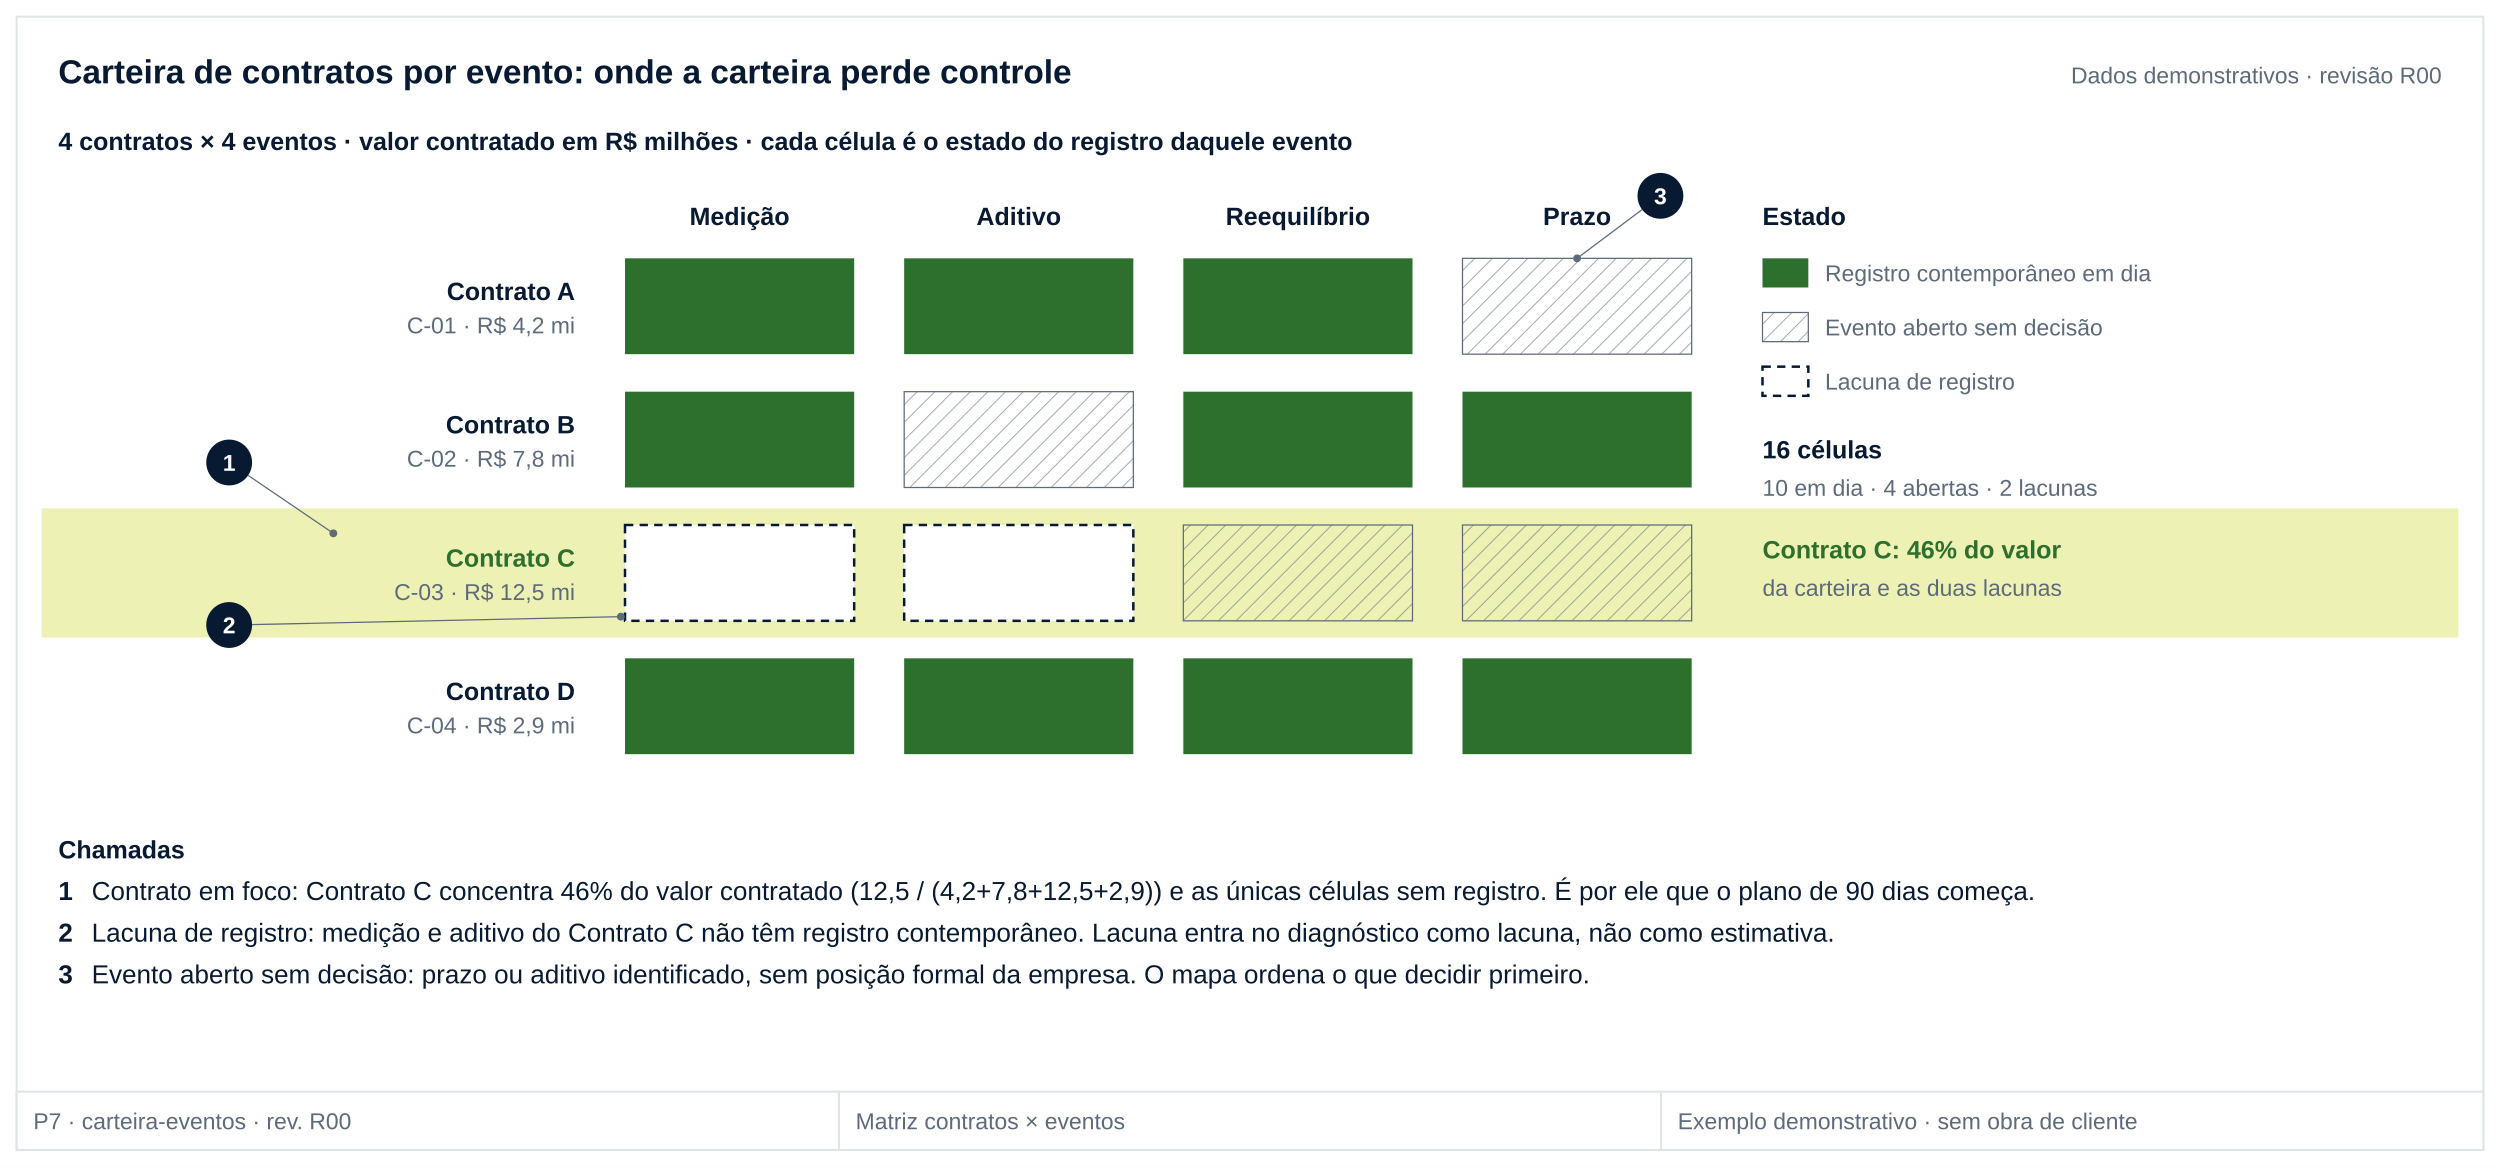
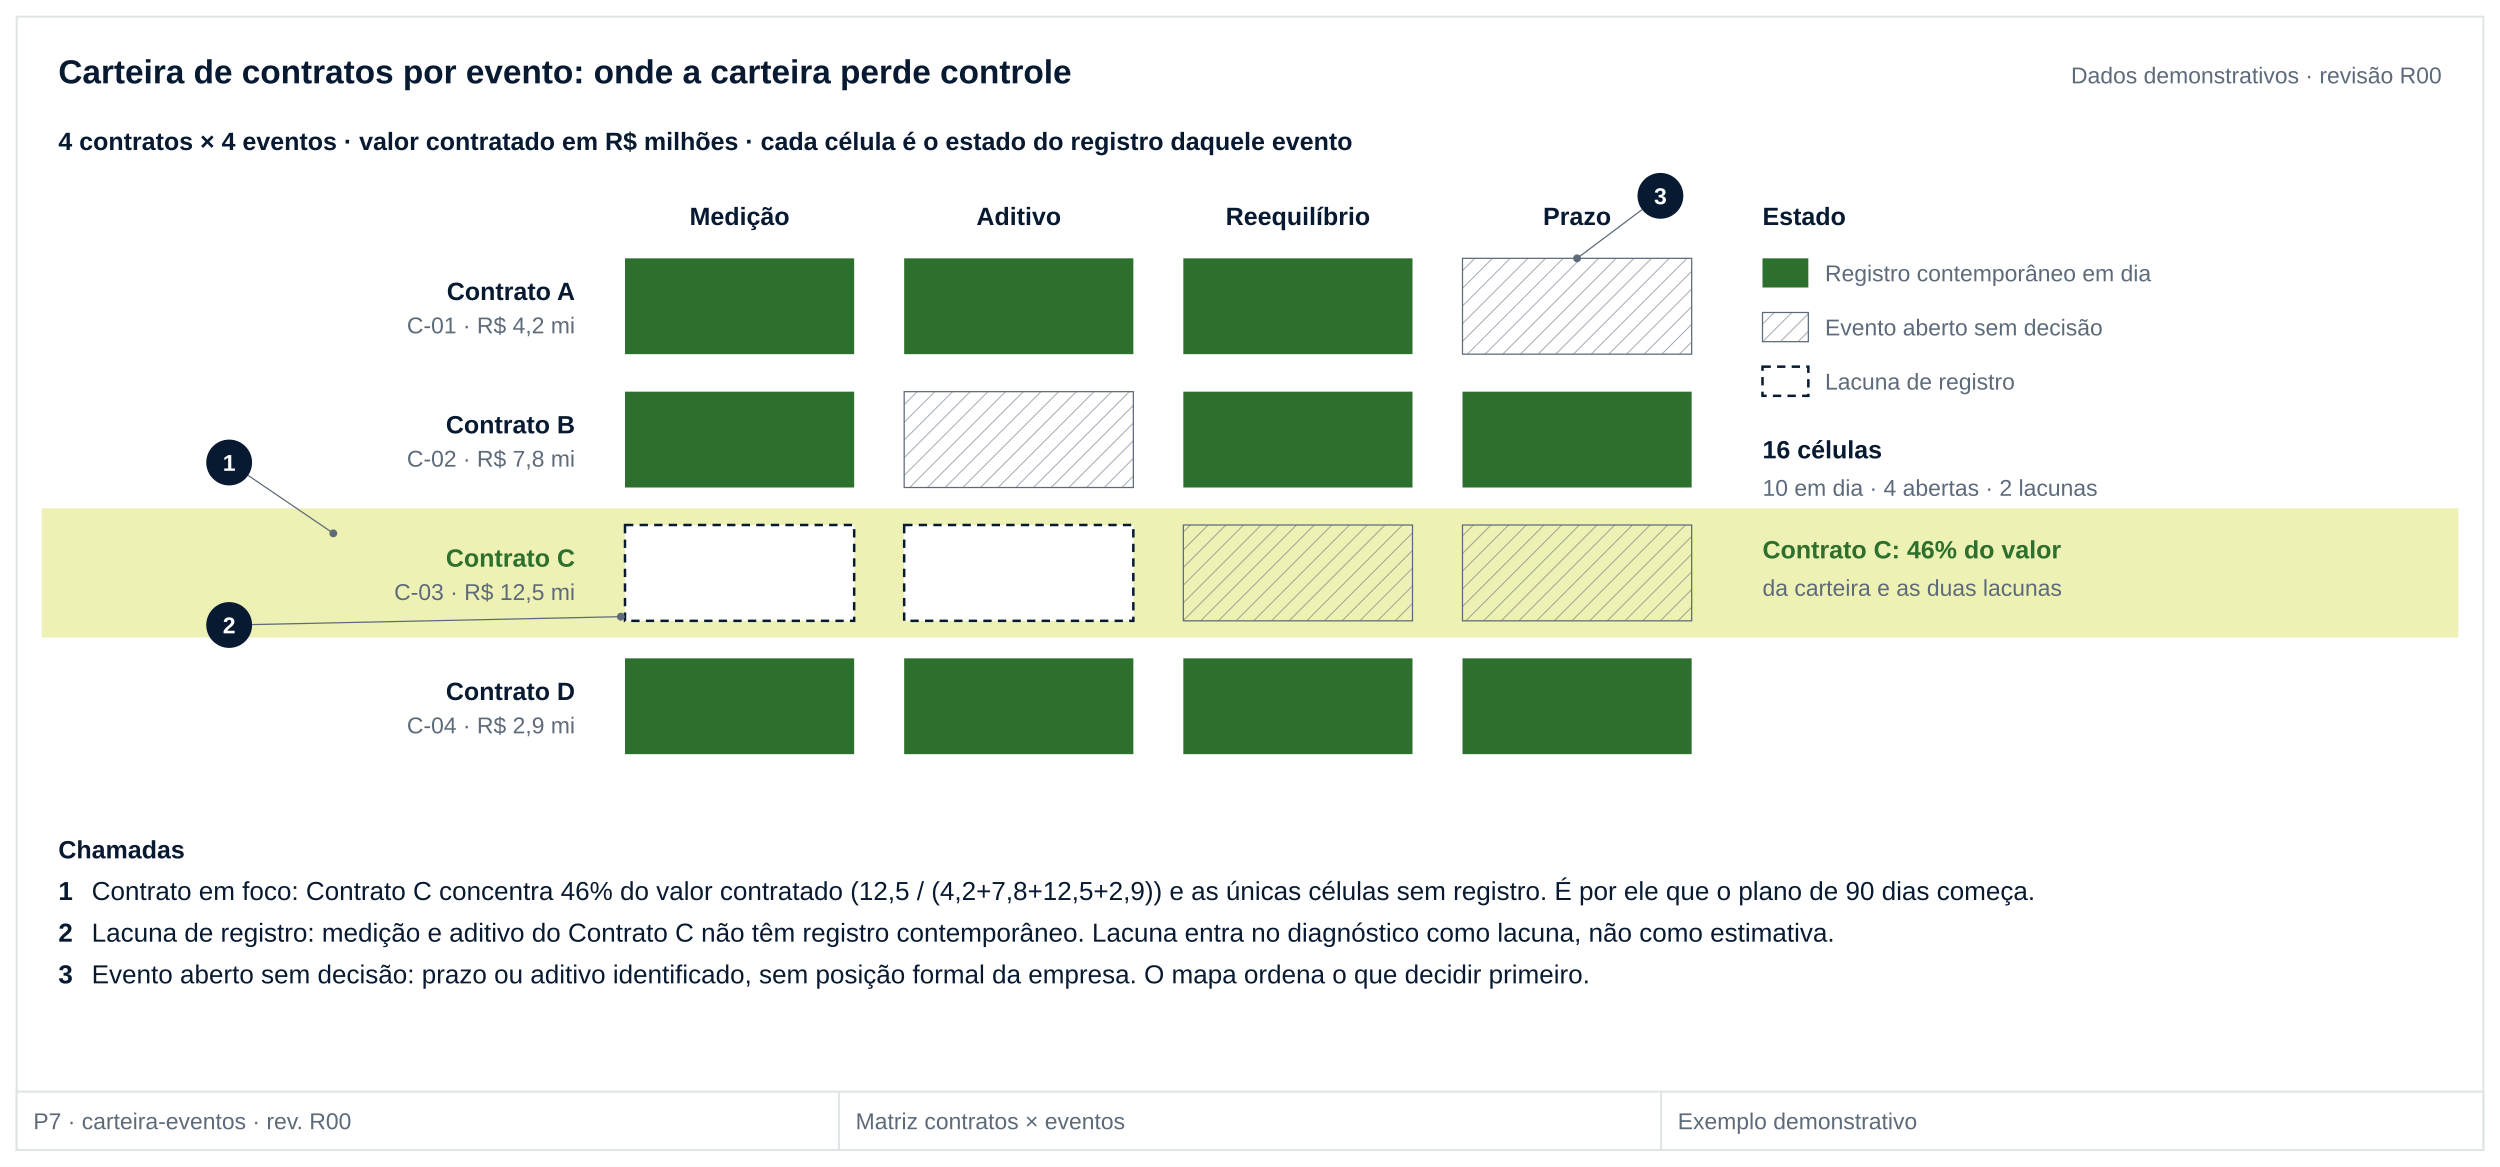
<svg xmlns="http://www.w3.org/2000/svg" viewBox="0 0 1200 560" role="img" aria-labelledby="carteira-eventos-desktop-title carteira-eventos-desktop-desc" font-family="Archivo Var, Arial, Helvetica, sans-serif" fill="#071a31">
  <rect x="0" y="0" width="1200" height="560" fill="#ffffff" />
  <rect x="8" y="8" width="1184" height="544" fill="#ffffff" stroke="#dfe4e6" />
  <text x="28" y="40" font-size="16" font-weight="650">Carteira de contratos por evento: onde a carteira perde controle</text>
  <text x="1172" y="40" font-size="11" fill="#5d6a7a" text-anchor="end">Dados demonstrativos · revisão R00</text>
  <defs>
    <pattern id="carteira-eventos-d-h5d6a" width="6" height="6" patternUnits="userSpaceOnUse" patternTransform="rotate(45)">
      <path d="M0 0V6" stroke="#5d6a7a" stroke-width="0.5" />
    </pattern>
  </defs>
  <text x="28" y="72" font-size="12" font-weight="650">4 contratos × 4 eventos · valor contratado em R$ milhões · cada célula é o estado do registro daquele evento</text>
  <text x="355" y="108" font-size="12" font-weight="650" text-anchor="middle">Medição</text>
  <text x="489" y="108" font-size="12" font-weight="650" text-anchor="middle">Aditivo</text>
  <text x="623" y="108" font-size="12" font-weight="650" text-anchor="middle">Reequilíbrio</text>
  <text x="757" y="108" font-size="12" font-weight="650" text-anchor="middle">Prazo</text>
  <text x="276" y="144" font-size="12" font-weight="650" text-anchor="end">Contrato A</text>
  <text x="276" y="160" font-size="11" fill="#5d6a7a" text-anchor="end">C-01 · R$ 4,2 mi</text>
  <rect x="300" y="124" width="110" height="46" fill="#2d6f2d" />
  <rect x="434" y="124" width="110" height="46" fill="#2d6f2d" />
  <rect x="568" y="124" width="110" height="46" fill="#2d6f2d" />
  <rect x="702" y="124" width="110" height="46" fill="url(#carteira-eventos-d-h5d6a)" stroke="#5d6a7a" stroke-width="0.6" />
  <text x="276" y="208" font-size="12" font-weight="650" text-anchor="end">Contrato B</text>
  <text x="276" y="224" font-size="11" fill="#5d6a7a" text-anchor="end">C-02 · R$ 7,8 mi</text>
  <rect x="300" y="188" width="110" height="46" fill="#2d6f2d" />
  <rect x="434" y="188" width="110" height="46" fill="url(#carteira-eventos-d-h5d6a)" stroke="#5d6a7a" stroke-width="0.6" />
  <rect x="568" y="188" width="110" height="46" fill="#2d6f2d" />
  <rect x="702" y="188" width="110" height="46" fill="#2d6f2d" />
  <rect x="20" y="244" width="1160" height="62" fill="#ced62a" fill-opacity=".35" />
  <text x="276" y="272" font-size="12" fill="#2d6f2d" font-weight="650" text-anchor="end">Contrato C</text>
  <text x="276" y="288" font-size="11" fill="#5d6a7a" text-anchor="end">C-03 · R$ 12,5 mi</text>
  <rect x="300" y="252" width="110" height="46" fill="#ffffff" stroke="#071a31" stroke-width="1.2" stroke-dasharray="4 3" />
  <rect x="434" y="252" width="110" height="46" fill="#ffffff" stroke="#071a31" stroke-width="1.2" stroke-dasharray="4 3" />
  <rect x="568" y="252" width="110" height="46" fill="url(#carteira-eventos-d-h5d6a)" stroke="#5d6a7a" stroke-width="0.6" />
  <rect x="702" y="252" width="110" height="46" fill="url(#carteira-eventos-d-h5d6a)" stroke="#5d6a7a" stroke-width="0.6" />
  <text x="276" y="336" font-size="12" font-weight="650" text-anchor="end">Contrato D</text>
  <text x="276" y="352" font-size="11" fill="#5d6a7a" text-anchor="end">C-04 · R$ 2,9 mi</text>
  <rect x="300" y="316" width="110" height="46" fill="#2d6f2d" />
  <rect x="434" y="316" width="110" height="46" fill="#2d6f2d" />
  <rect x="568" y="316" width="110" height="46" fill="#2d6f2d" />
  <rect x="702" y="316" width="110" height="46" fill="#2d6f2d" />
  <text x="846" y="108" font-size="12" font-weight="650">Estado</text>
  <rect x="846" y="124" width="22" height="14" fill="#2d6f2d" />
  <text x="876" y="135" font-size="11" fill="#5d6a7a">Registro contemporâneo em dia</text>
  <rect x="846" y="150" width="22" height="14" fill="url(#carteira-eventos-d-h5d6a)" stroke="#5d6a7a" stroke-width="0.6" />
  <text x="876" y="161" font-size="11" fill="#5d6a7a">Evento aberto sem decisão</text>
  <rect x="846" y="176" width="22" height="14" fill="#ffffff" stroke="#071a31" stroke-width="1.2" stroke-dasharray="4 3" />
  <text x="876" y="187" font-size="11" fill="#5d6a7a">Lacuna de registro</text>
  <text x="846" y="220" font-size="12" font-weight="650">16 células</text>
  <text x="846" y="238" font-size="11" fill="#5d6a7a">10 em dia · 4 abertas · 2 lacunas</text>
  <text x="846" y="268" font-size="12" fill="#2d6f2d" font-weight="650">Contrato C: 46% do valor</text>
  <text x="846" y="286" font-size="11" fill="#5d6a7a">da carteira e as duas lacunas</text>
  <g stroke="#5d6a7a" stroke-width="0.6">
    <line x1="119.1" y1="228.2" x2="160" y2="256" />
    <circle cx="160" cy="256" r="1.6" fill="#5d6a7a" />
  </g>
  <g transform="translate(110 222)">
    <circle r="11" fill="#071a31" />
    <text y="4" text-anchor="middle" font-size="11" font-weight="700" fill="#ffffff">1</text>
  </g>
  <g stroke="#5d6a7a" stroke-width="0.6">
    <line x1="121" y1="299.8" x2="298" y2="296" />
    <circle cx="298" cy="296" r="1.6" fill="#5d6a7a" />
  </g>
  <g transform="translate(110 300)">
    <circle r="11" fill="#071a31" />
    <text y="4" text-anchor="middle" font-size="11" font-weight="700" fill="#ffffff">2</text>
  </g>
  <g stroke="#5d6a7a" stroke-width="0.6">
    <line x1="788.2" y1="100.6" x2="757" y2="124" />
    <circle cx="757" cy="124" r="1.6" fill="#5d6a7a" />
  </g>
  <g transform="translate(797 94)">
    <circle r="11" fill="#071a31" />
    <text y="4" text-anchor="middle" font-size="11" font-weight="700" fill="#ffffff">3</text>
  </g>
  <text x="28" y="412" font-size="12" font-weight="650">Chamadas</text>
  <text x="28" y="432" font-size="12.5">
    <tspan font-weight="700">1</tspan>
    <tspan x="44">Contrato em foco: Contrato C concentra 46% do valor contratado (12,5 / (4,2+7,8+12,5+2,9)) e as únicas células sem registro. É por ele que o plano de 90 dias começa.</tspan>
  </text>
  <text x="28" y="452" font-size="12.5">
    <tspan font-weight="700">2</tspan>
    <tspan x="44">Lacuna de registro: medição e aditivo do Contrato C não têm registro contemporâneo. Lacuna entra no diagnóstico como lacuna, não como estimativa.</tspan>
  </text>
  <text x="28" y="472" font-size="12.5">
    <tspan font-weight="700">3</tspan>
    <tspan x="44">Evento aberto sem decisão: prazo ou aditivo identificado, sem posição formal da empresa. O mapa ordena o que decidir primeiro.</tspan>
  </text>
  <g id="carteira-eventos-d-carimbo">
    <rect x="8" y="524" width="1184" height="28" fill="#ffffff" stroke="#dfe4e6" />
    <line x1="402.7" y1="524" x2="402.7" y2="552" stroke="#dfe4e6" />
    <line x1="797.3" y1="524" x2="797.3" y2="552" stroke="#dfe4e6" />
    <text x="16" y="542" font-size="11" fill="#5d6a7a">P7 · carteira-eventos · rev. R00</text>
    <text x="410.7" y="542" font-size="11" fill="#5d6a7a">Matriz contratos × eventos</text>
-     <text x="805.3" y="542" font-size="11" fill="#5d6a7a">Exemplo demonstrativo · sem obra de cliente</text>
+     <text x="805.3" y="542" font-size="11" fill="#5d6a7a">Exemplo demonstrativo</text>
  </g>
</svg>
